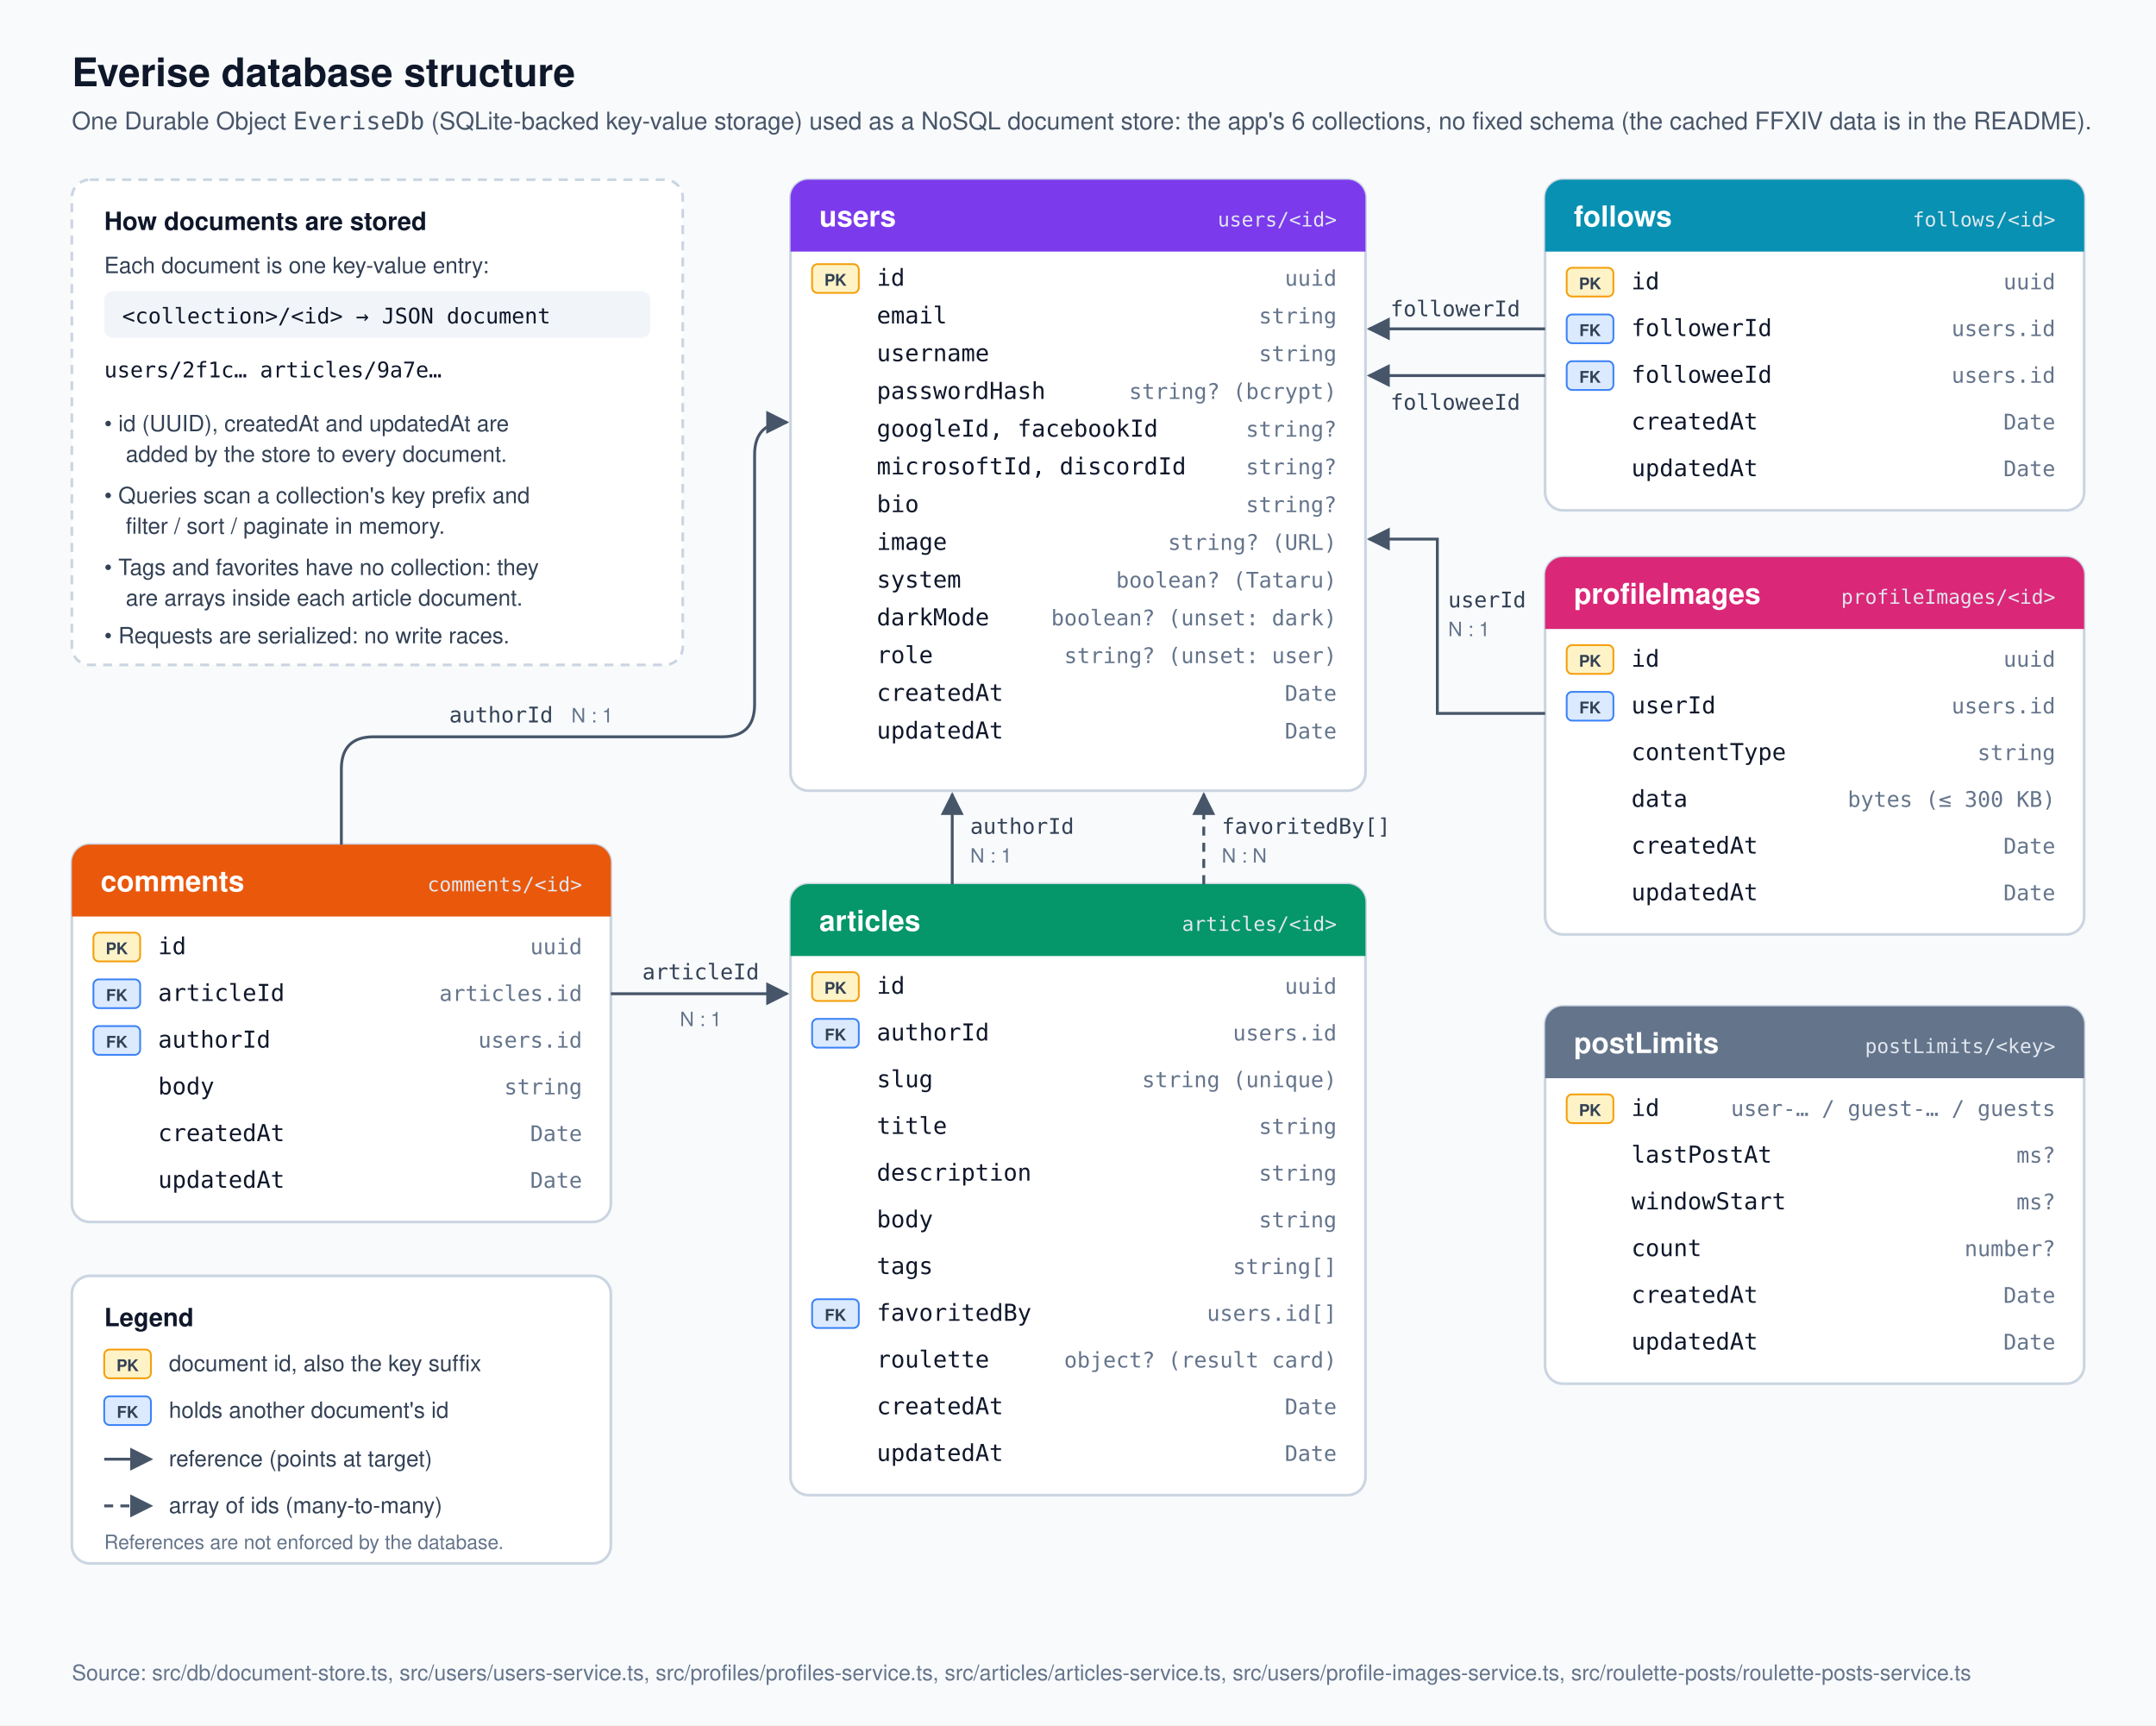
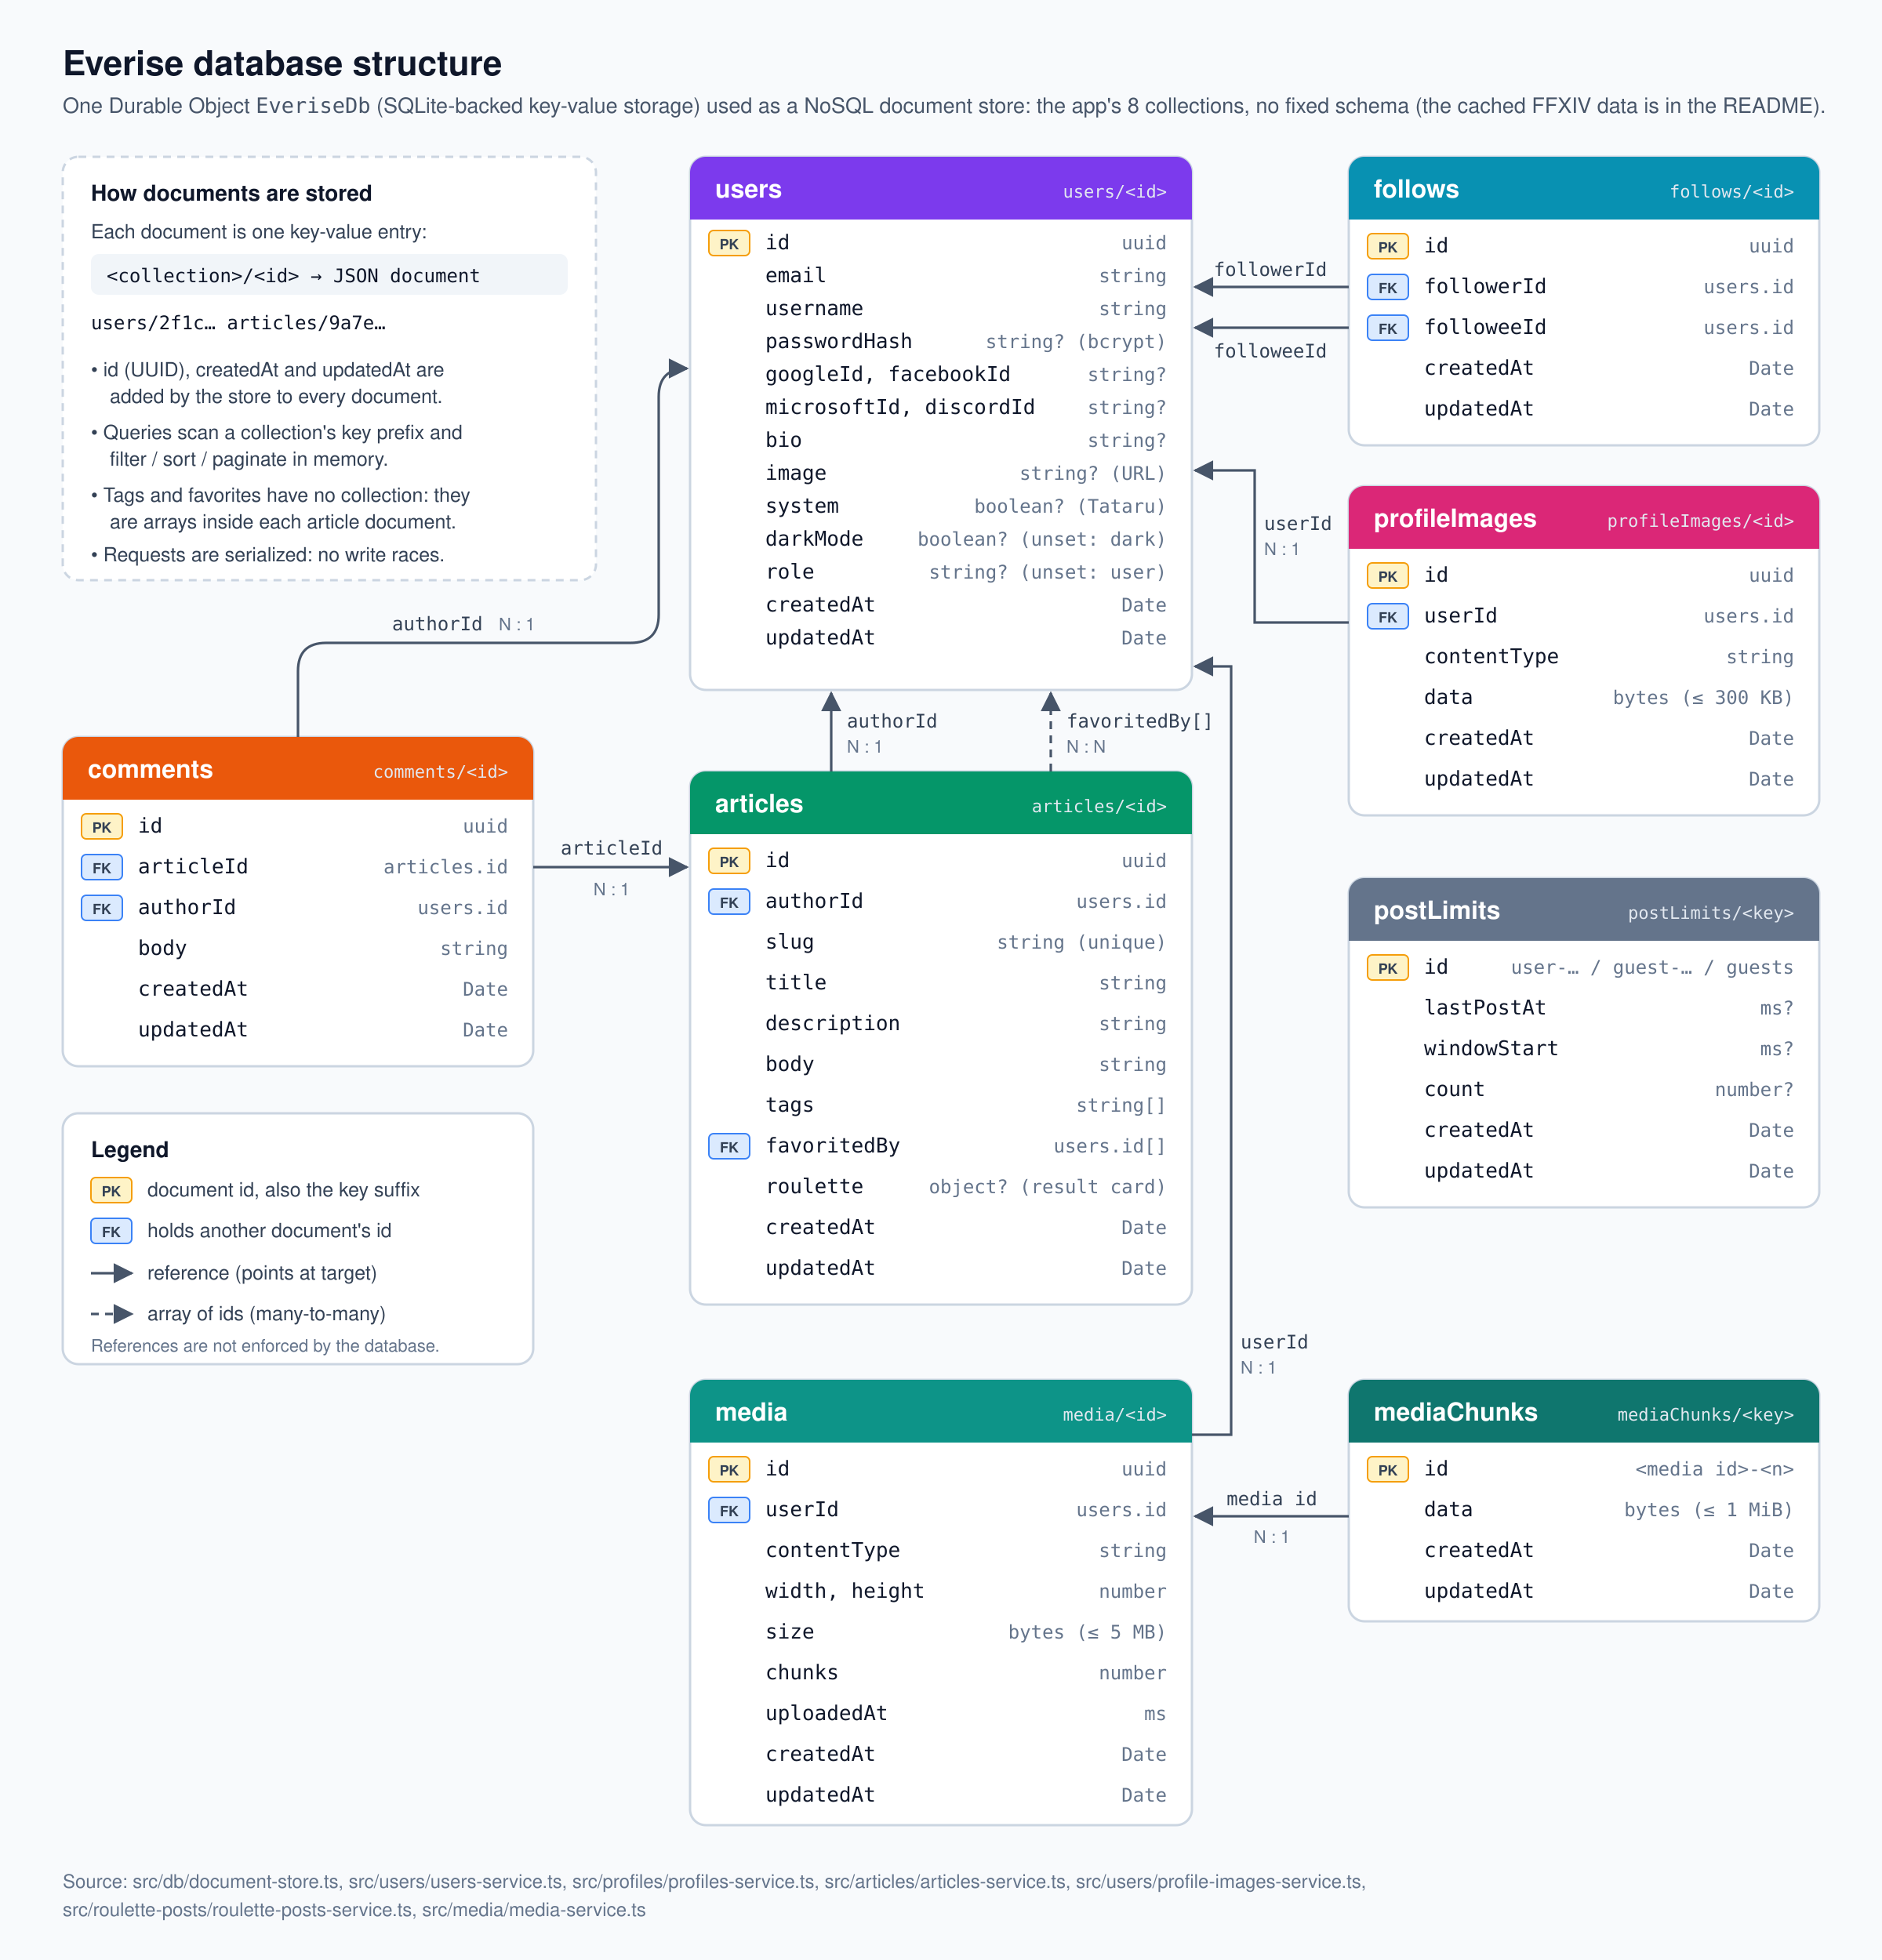
- <svg xmlns="http://www.w3.org/2000/svg" width="1200" height="960" viewBox="0 0 1200 960" font-family="Segoe UI, Helvetica, Arial, sans-serif">
+ <svg xmlns="http://www.w3.org/2000/svg" width="1200" height="1250" viewBox="0 0 1200 1250" font-family="Segoe UI, Helvetica, Arial, sans-serif">
  <defs>
    <marker id="arrow" viewBox="0 0 10 10" refX="9" refY="5" markerWidth="8" markerHeight="8" orient="auto-start-reverse">
      <path d="M0,0 L10,5 L0,10 z" fill="#475569" />
    </marker>
    <style>
      .box { fill: #ffffff; stroke: #cbd5e1; stroke-width: 1.5; }
      .title { font-size: 16px; font-weight: 700; fill: #ffffff; }
      .key { font-size: 11px; fill: #e2e8f0; font-family: Consolas, Menlo, monospace; }
      .field { font-size: 13px; fill: #0f172a; font-family: Consolas, Menlo, monospace; }
      .type { font-size: 12px; fill: #64748b; font-family: Consolas, Menlo, monospace; }
      .pk { fill: #fef3c7; stroke: #f59e0b; }
      .fk { fill: #dbeafe; stroke: #3b82f6; }
      .badge { font-size: 9px; font-weight: 700; fill: #334155; }
      .rel { fill: none; stroke: #475569; stroke-width: 1.6; }
      .rel-label { font-size: 12px; fill: #334155; font-family: Consolas, Menlo, monospace; }
      .card { font-size: 11px; fill: #64748b; }
      .note-title { font-size: 14px; font-weight: 700; fill: #0f172a; }
      .note { font-size: 12.5px; fill: #334155; }
      .mono { font-family: Consolas, Menlo, monospace; font-size: 12px; fill: #0f172a; }
    </style>
  </defs>
-   <rect width="1200" height="960" fill="#f8fafc" />
+   <rect width="1200" height="1250" fill="#f8fafc" />
  <text x="40" y="48" font-size="22" font-weight="700" fill="#0f172a">Everise database structure</text>
-   <text x="40" y="72" font-size="13.5" fill="#475569">One Durable Object <tspan font-family="Consolas, Menlo, monospace">EveriseDb</tspan> (SQLite-backed key-value storage) used as a NoSQL document store: the app's 6 collections, no fixed schema (the cached FFXIV data is in the README).</text>
+   <text x="40" y="72" font-size="13.5" fill="#475569">One Durable Object <tspan font-family="Consolas, Menlo, monospace">EveriseDb</tspan> (SQLite-backed key-value storage) used as a NoSQL document store: the app's 8 collections, no fixed schema (the cached FFXIV data is in the README).</text>
  <rect x="40" y="100" width="340" height="270" rx="10" fill="#ffffff" stroke="#cbd5e1" stroke-width="1.5" stroke-dasharray="5 4" />
  <text x="58" y="128" class="note-title">How documents are stored</text>
  <text x="58" y="152" class="note">Each document is one key-value entry:</text>
  <rect x="58" y="162" width="304" height="26" rx="5" fill="#f1f5f9" />
  <text x="68" y="180" class="mono">&lt;collection&gt;/&lt;id&gt;  →  JSON document</text>
  <text x="58" y="210" class="mono" fill="#475569">users/2f1c…    articles/9a7e…</text>
  <text x="58" y="240" class="note">• id (UUID), createdAt and updatedAt are</text>
  <text x="70" y="257" class="note">added by the store to every document.</text>
  <text x="58" y="280" class="note">• Queries scan a collection's key prefix and</text>
  <text x="70" y="297" class="note">filter / sort / paginate in memory.</text>
  <text x="58" y="320" class="note">• Tags and favorites have no collection: they</text>
  <text x="70" y="337" class="note">are arrays inside each article document.</text>
  <text x="58" y="358" class="note">• Requests are serialized: no write races.</text>
  <g>
    <rect x="440" y="100" width="320" height="340" rx="10" class="box" />
    <path d="M450,100 h300 a10,10 0 0 1 10,10 v30 h-320 v-30 a10,10 0 0 1 10,-10 z" fill="#7c3aed" />
    <text x="456" y="126" class="title">users</text>
    <text x="744" y="126" class="key" text-anchor="end">users/&lt;id&gt;</text>
    <rect x="452" y="147" width="26" height="16" rx="3" class="pk" />
    <text x="465" y="159" class="badge" text-anchor="middle">PK</text>
    <text x="488" y="159" class="field">id</text>
    <text x="744" y="159" class="type" text-anchor="end">uuid</text>
    <text x="488" y="180" class="field">email</text>
    <text x="744" y="180" class="type" text-anchor="end">string</text>
    <text x="488" y="201" class="field">username</text>
    <text x="744" y="201" class="type" text-anchor="end">string</text>
    <text x="488" y="222" class="field">passwordHash</text>
    <text x="744" y="222" class="type" text-anchor="end">string? (bcrypt)</text>
    <text x="488" y="243" class="field">googleId, facebookId</text>
    <text x="744" y="243" class="type" text-anchor="end">string?</text>
    <text x="488" y="264" class="field">microsoftId, discordId</text>
    <text x="744" y="264" class="type" text-anchor="end">string?</text>
    <text x="488" y="285" class="field">bio</text>
    <text x="744" y="285" class="type" text-anchor="end">string?</text>
    <text x="488" y="306" class="field">image</text>
    <text x="744" y="306" class="type" text-anchor="end">string? (URL)</text>
    <text x="488" y="327" class="field">system</text>
    <text x="744" y="327" class="type" text-anchor="end">boolean? (Tataru)</text>
    <text x="488" y="348" class="field">darkMode</text>
    <text x="744" y="348" class="type" text-anchor="end">boolean? (unset: dark)</text>
    <text x="488" y="369" class="field">role</text>
    <text x="744" y="369" class="type" text-anchor="end">string? (unset: user)</text>
    <text x="488" y="390" class="field">createdAt</text>
    <text x="744" y="390" class="type" text-anchor="end">Date</text>
    <text x="488" y="411" class="field">updatedAt</text>
    <text x="744" y="411" class="type" text-anchor="end">Date</text>
  </g>
  <g>
    <rect x="860" y="100" width="300" height="184" rx="10" class="box" />
    <path d="M870,100 h280 a10,10 0 0 1 10,10 v30 h-300 v-30 a10,10 0 0 1 10,-10 z" fill="#0891b2" />
    <text x="876" y="126" class="title">follows</text>
    <text x="1144" y="126" class="key" text-anchor="end">follows/&lt;id&gt;</text>
    <rect x="872" y="149" width="26" height="16" rx="3" class="pk" />
    <text x="885" y="161" class="badge" text-anchor="middle">PK</text>
    <text x="908" y="161" class="field">id</text>
    <text x="1144" y="161" class="type" text-anchor="end">uuid</text>
    <rect x="872" y="175" width="26" height="16" rx="3" class="fk" />
    <text x="885" y="187" class="badge" text-anchor="middle">FK</text>
    <text x="908" y="187" class="field">followerId</text>
    <text x="1144" y="187" class="type" text-anchor="end">users.id</text>
    <rect x="872" y="201" width="26" height="16" rx="3" class="fk" />
    <text x="885" y="213" class="badge" text-anchor="middle">FK</text>
    <text x="908" y="213" class="field">followeeId</text>
    <text x="1144" y="213" class="type" text-anchor="end">users.id</text>
    <text x="908" y="239" class="field">createdAt</text>
    <text x="1144" y="239" class="type" text-anchor="end">Date</text>
    <text x="908" y="265" class="field">updatedAt</text>
    <text x="1144" y="265" class="type" text-anchor="end">Date</text>
  </g>
  <g transform="translate(0 52)">
    <rect x="440" y="440" width="320" height="340" rx="10" class="box" />
    <path d="M450,440 h300 a10,10 0 0 1 10,10 v30 h-320 v-30 a10,10 0 0 1 10,-10 z" fill="#059669" />
    <text x="456" y="466" class="title">articles</text>
    <text x="744" y="466" class="key" text-anchor="end">articles/&lt;id&gt;</text>
    <rect x="452" y="489" width="26" height="16" rx="3" class="pk" />
    <text x="465" y="501" class="badge" text-anchor="middle">PK</text>
    <text x="488" y="501" class="field">id</text>
    <text x="744" y="501" class="type" text-anchor="end">uuid</text>
    <rect x="452" y="515" width="26" height="16" rx="3" class="fk" />
    <text x="465" y="527" class="badge" text-anchor="middle">FK</text>
    <text x="488" y="527" class="field">authorId</text>
    <text x="744" y="527" class="type" text-anchor="end">users.id</text>
    <text x="488" y="553" class="field">slug</text>
    <text x="744" y="553" class="type" text-anchor="end">string (unique)</text>
    <text x="488" y="579" class="field">title</text>
    <text x="744" y="579" class="type" text-anchor="end">string</text>
    <text x="488" y="605" class="field">description</text>
    <text x="744" y="605" class="type" text-anchor="end">string</text>
    <text x="488" y="631" class="field">body</text>
    <text x="744" y="631" class="type" text-anchor="end">string</text>
    <text x="488" y="657" class="field">tags</text>
    <text x="744" y="657" class="type" text-anchor="end">string[]</text>
    <rect x="452" y="671" width="26" height="16" rx="3" class="fk" />
    <text x="465" y="683" class="badge" text-anchor="middle">FK</text>
    <text x="488" y="683" class="field">favoritedBy</text>
    <text x="744" y="683" class="type" text-anchor="end">users.id[]</text>
    <text x="488" y="709" class="field">roulette</text>
    <text x="744" y="709" class="type" text-anchor="end">object? (result card)</text>
    <text x="488" y="735" class="field">createdAt</text>
    <text x="744" y="735" class="type" text-anchor="end">Date</text>
    <text x="488" y="761" class="field">updatedAt</text>
    <text x="744" y="761" class="type" text-anchor="end">Date</text>
  </g>
  <g>
    <rect x="40" y="470" width="300" height="210" rx="10" class="box" />
    <path d="M50,470 h280 a10,10 0 0 1 10,10 v30 h-300 v-30 a10,10 0 0 1 10,-10 z" fill="#ea580c" />
    <text x="56" y="496" class="title">comments</text>
    <text x="324" y="496" class="key" text-anchor="end">comments/&lt;id&gt;</text>
    <rect x="52" y="519" width="26" height="16" rx="3" class="pk" />
    <text x="65" y="531" class="badge" text-anchor="middle">PK</text>
    <text x="88" y="531" class="field">id</text>
    <text x="324" y="531" class="type" text-anchor="end">uuid</text>
    <rect x="52" y="545" width="26" height="16" rx="3" class="fk" />
    <text x="65" y="557" class="badge" text-anchor="middle">FK</text>
    <text x="88" y="557" class="field">articleId</text>
    <text x="324" y="557" class="type" text-anchor="end">articles.id</text>
    <rect x="52" y="571" width="26" height="16" rx="3" class="fk" />
    <text x="65" y="583" class="badge" text-anchor="middle">FK</text>
    <text x="88" y="583" class="field">authorId</text>
    <text x="324" y="583" class="type" text-anchor="end">users.id</text>
    <text x="88" y="609" class="field">body</text>
    <text x="324" y="609" class="type" text-anchor="end">string</text>
    <text x="88" y="635" class="field">createdAt</text>
    <text x="324" y="635" class="type" text-anchor="end">Date</text>
    <text x="88" y="661" class="field">updatedAt</text>
    <text x="324" y="661" class="type" text-anchor="end">Date</text>
  </g>
  <path d="M860,183 H762" class="rel" marker-end="url(#arrow)" />
  <text x="810" y="176" class="rel-label" text-anchor="middle">followerId</text>
  <path d="M860,209 H762" class="rel" marker-end="url(#arrow)" />
  <text x="810" y="228" class="rel-label" text-anchor="middle">followeeId</text>
  <path d="M530,492 V442" class="rel" marker-end="url(#arrow)" />
  <text x="540" y="464" class="rel-label">authorId</text>
  <text x="540" y="480" class="card">N : 1</text>
  <path d="M670,492 V442" class="rel" stroke-dasharray="5 4" marker-end="url(#arrow)" />
  <text x="680" y="464" class="rel-label">favoritedBy[]</text>
  <text x="680" y="480" class="card">N : N</text>
  <path d="M340,553 H438" class="rel" marker-end="url(#arrow)" />
  <text x="390" y="545" class="rel-label" text-anchor="middle">articleId</text>
  <text x="390" y="571" class="card" text-anchor="middle">N : 1</text>
  <path d="M190,470 V428 Q190,410 208,410 H402 Q420,410 420,392 V253 Q420,235 438,235" class="rel" marker-end="url(#arrow)" />
  <text x="250" y="402" class="rel-label">authorId</text>
  <text x="318" y="402" class="card">N : 1</text>
  <g>
    <rect x="860" y="310" width="300" height="210" rx="10" class="box" />
    <path d="M870,310 h280 a10,10 0 0 1 10,10 v30 h-300 v-30 a10,10 0 0 1 10,-10 z" fill="#db2777" />
    <text x="876" y="336" class="title">profileImages</text>
    <text x="1144" y="336" class="key" text-anchor="end">profileImages/&lt;id&gt;</text>
    <rect x="872" y="359" width="26" height="16" rx="3" class="pk" />
    <text x="885" y="371" class="badge" text-anchor="middle">PK</text>
    <text x="908" y="371" class="field">id</text>
    <text x="1144" y="371" class="type" text-anchor="end">uuid</text>
    <rect x="872" y="385" width="26" height="16" rx="3" class="fk" />
    <text x="885" y="397" class="badge" text-anchor="middle">FK</text>
    <text x="908" y="397" class="field">userId</text>
    <text x="1144" y="397" class="type" text-anchor="end">users.id</text>
    <text x="908" y="423" class="field">contentType</text>
    <text x="1144" y="423" class="type" text-anchor="end">string</text>
    <text x="908" y="449" class="field">data</text>
    <text x="1144" y="449" class="type" text-anchor="end">bytes (≤ 300 KB)</text>
    <text x="908" y="475" class="field">createdAt</text>
    <text x="1144" y="475" class="type" text-anchor="end">Date</text>
    <text x="908" y="501" class="field">updatedAt</text>
    <text x="1144" y="501" class="type" text-anchor="end">Date</text>
  </g>
  <path d="M860,397 H800 V300 H762" class="rel" marker-end="url(#arrow)" />
  <text x="806" y="338" class="rel-label">userId</text>
  <text x="806" y="354" class="card">N : 1</text>
  <g>
    <rect x="860" y="560" width="300" height="210" rx="10" class="box" />
    <path d="M870,560 h280 a10,10 0 0 1 10,10 v30 h-300 v-30 a10,10 0 0 1 10,-10 z" fill="#64748b" />
    <text x="876" y="586" class="title">postLimits</text>
    <text x="1144" y="586" class="key" text-anchor="end">postLimits/&lt;key&gt;</text>
    <rect x="872" y="609" width="26" height="16" rx="3" class="pk" />
    <text x="885" y="621" class="badge" text-anchor="middle">PK</text>
    <text x="908" y="621" class="field">id</text>
    <text x="1144" y="621" class="type" text-anchor="end">user-… / guest-… / guests</text>
    <text x="908" y="647" class="field">lastPostAt</text>
    <text x="1144" y="647" class="type" text-anchor="end">ms?</text>
    <text x="908" y="673" class="field">windowStart</text>
    <text x="1144" y="673" class="type" text-anchor="end">ms?</text>
    <text x="908" y="699" class="field">count</text>
    <text x="1144" y="699" class="type" text-anchor="end">number?</text>
    <text x="908" y="725" class="field">createdAt</text>
    <text x="1144" y="725" class="type" text-anchor="end">Date</text>
    <text x="908" y="751" class="field">updatedAt</text>
    <text x="1144" y="751" class="type" text-anchor="end">Date</text>
  </g>
+   <g>
+     <rect x="440" y="880" width="320" height="284" rx="10" class="box" />
+     <path d="M450,880 h300 a10,10 0 0 1 10,10 v30 h-320 v-30 a10,10 0 0 1 10,-10 z" fill="#0d9488" />
+     <text x="456" y="906" class="title">media</text>
+     <text x="744" y="906" class="key" text-anchor="end">media/&lt;id&gt;</text>
+     <rect x="452" y="929" width="26" height="16" rx="3" class="pk" />
+     <text x="465" y="941" class="badge" text-anchor="middle">PK</text>
+     <text x="488" y="941" class="field">id</text>
+     <text x="744" y="941" class="type" text-anchor="end">uuid</text>
+     <rect x="452" y="955" width="26" height="16" rx="3" class="fk" />
+     <text x="465" y="967" class="badge" text-anchor="middle">FK</text>
+     <text x="488" y="967" class="field">userId</text>
+     <text x="744" y="967" class="type" text-anchor="end">users.id</text>
+     <text x="488" y="993" class="field">contentType</text>
+     <text x="744" y="993" class="type" text-anchor="end">string</text>
+     <text x="488" y="1019" class="field">width, height</text>
+     <text x="744" y="1019" class="type" text-anchor="end">number</text>
+     <text x="488" y="1045" class="field">size</text>
+     <text x="744" y="1045" class="type" text-anchor="end">bytes (≤ 5 MB)</text>
+     <text x="488" y="1071" class="field">chunks</text>
+     <text x="744" y="1071" class="type" text-anchor="end">number</text>
+     <text x="488" y="1097" class="field">uploadedAt</text>
+     <text x="744" y="1097" class="type" text-anchor="end">ms</text>
+     <text x="488" y="1123" class="field">createdAt</text>
+     <text x="744" y="1123" class="type" text-anchor="end">Date</text>
+     <text x="488" y="1149" class="field">updatedAt</text>
+     <text x="744" y="1149" class="type" text-anchor="end">Date</text>
+   </g>
+   <g>
+     <rect x="860" y="880" width="300" height="154" rx="10" class="box" />
+     <path d="M870,880 h280 a10,10 0 0 1 10,10 v30 h-300 v-30 a10,10 0 0 1 10,-10 z" fill="#0f766e" />
+     <text x="876" y="906" class="title">mediaChunks</text>
+     <text x="1144" y="906" class="key" text-anchor="end">mediaChunks/&lt;key&gt;</text>
+     <rect x="872" y="929" width="26" height="16" rx="3" class="pk" />
+     <text x="885" y="941" class="badge" text-anchor="middle">PK</text>
+     <text x="908" y="941" class="field">id</text>
+     <text x="1144" y="941" class="type" text-anchor="end">&lt;media id&gt;-&lt;n&gt;</text>
+     <text x="908" y="967" class="field">data</text>
+     <text x="1144" y="967" class="type" text-anchor="end">bytes (≤ 1 MiB)</text>
+     <text x="908" y="993" class="field">createdAt</text>
+     <text x="1144" y="993" class="type" text-anchor="end">Date</text>
+     <text x="908" y="1019" class="field">updatedAt</text>
+     <text x="1144" y="1019" class="type" text-anchor="end">Date</text>
+   </g>
+   <path d="M760,915 H785 V425 H762" class="rel" marker-end="url(#arrow)" />
+   <text x="791" y="860" class="rel-label">userId</text>
+   <text x="791" y="876" class="card">N : 1</text>
+   <path d="M860,967 H762" class="rel" marker-end="url(#arrow)" />
+   <text x="811" y="960" class="rel-label" text-anchor="middle">media id</text>
+   <text x="811" y="984" class="card" text-anchor="middle">N : 1</text>
  <rect x="40" y="710" width="300" height="160" rx="10" fill="#ffffff" stroke="#cbd5e1" stroke-width="1.5" />
  <text x="58" y="738" class="note-title">Legend</text>
  <rect x="58" y="751" width="26" height="16" rx="3" class="pk" />
  <text x="71" y="763" class="badge" text-anchor="middle">PK</text>
  <text x="94" y="763" class="note">document id, also the key suffix</text>
  <rect x="58" y="777" width="26" height="16" rx="3" class="fk" />
  <text x="71" y="789" class="badge" text-anchor="middle">FK</text>
  <text x="94" y="789" class="note">holds another document's id</text>
  <path d="M58,812 H84" class="rel" marker-end="url(#arrow)" />
  <text x="94" y="816" class="note">reference (points at target)</text>
  <path d="M58,838 H84" class="rel" stroke-dasharray="5 4" marker-end="url(#arrow)" />
  <text x="94" y="842" class="note">array of ids (many-to-many)</text>
  <text x="58" y="862" class="card">References are not enforced by the database.</text>
-   <text x="40" y="935" font-size="12" fill="#64748b">Source: src/db/document-store.ts, src/users/users-service.ts, src/profiles/profiles-service.ts, src/articles/articles-service.ts, src/users/profile-images-service.ts, src/roulette-posts/roulette-posts-service.ts</text>
+   <text x="40" y="1204" font-size="12" fill="#64748b">Source: src/db/document-store.ts, src/users/users-service.ts, src/profiles/profiles-service.ts, src/articles/articles-service.ts, src/users/profile-images-service.ts,</text>
+   <text x="40" y="1222" font-size="12" fill="#64748b">src/roulette-posts/roulette-posts-service.ts, src/media/media-service.ts</text>
</svg>
